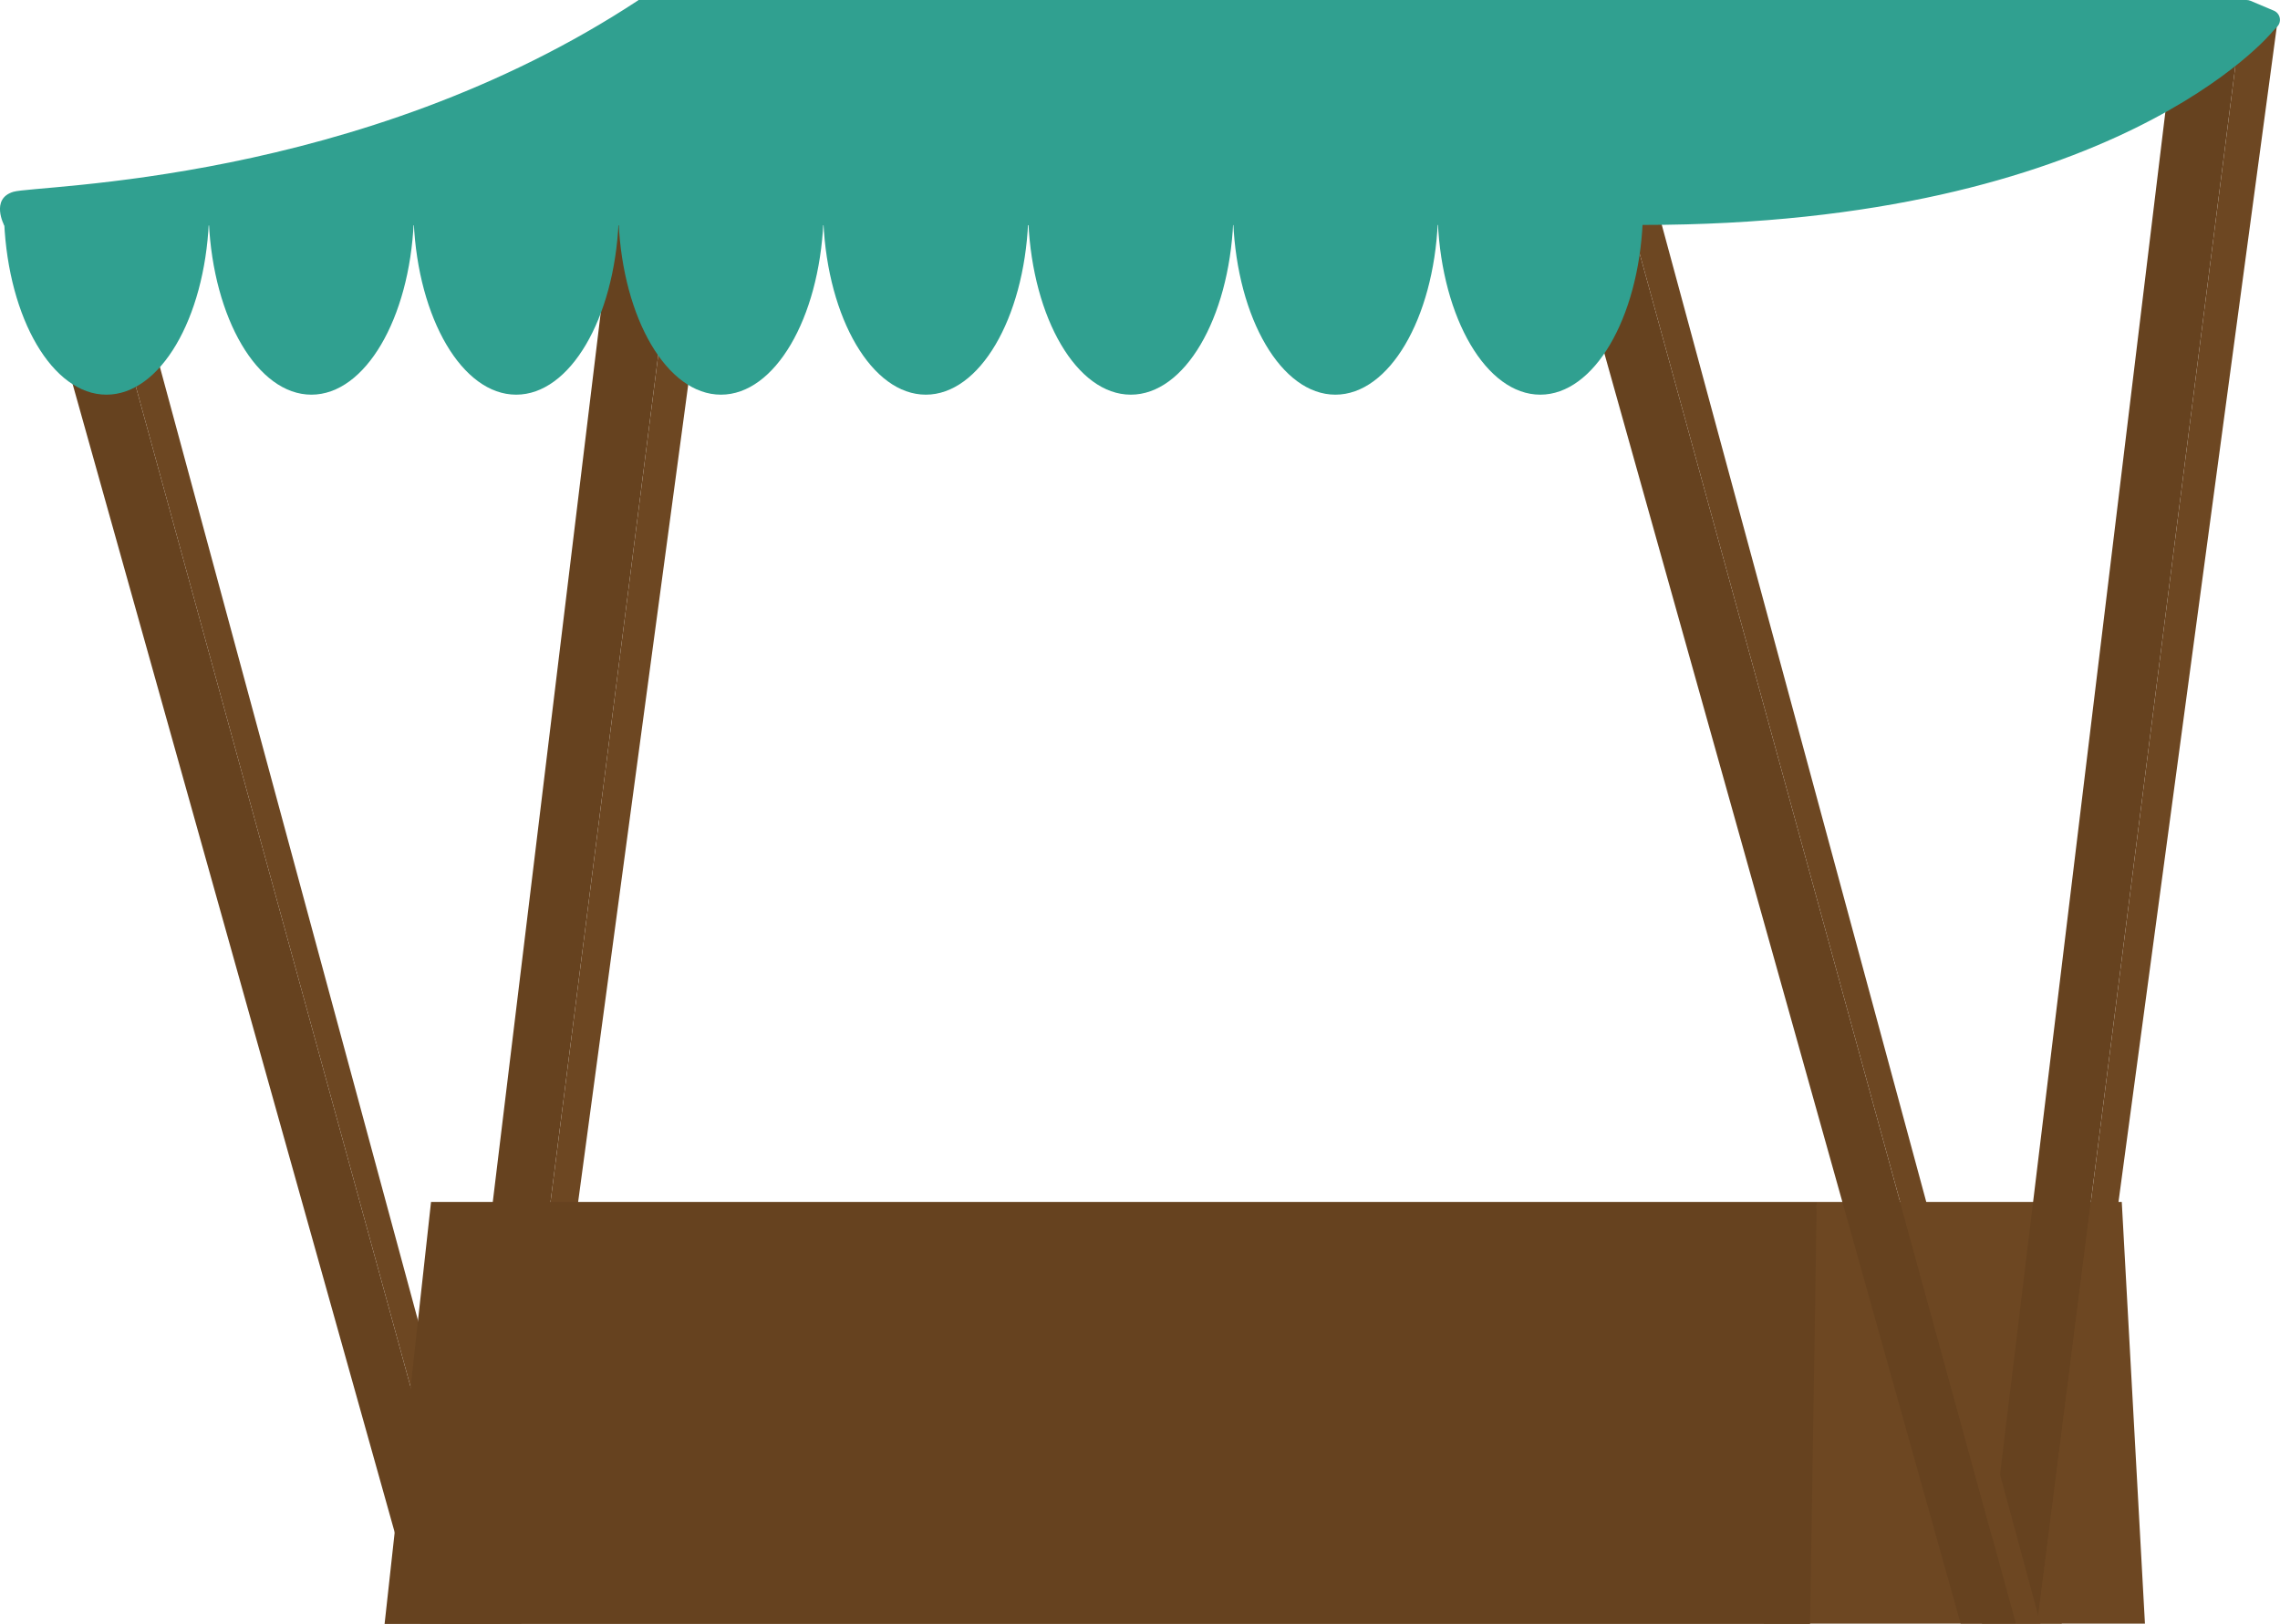
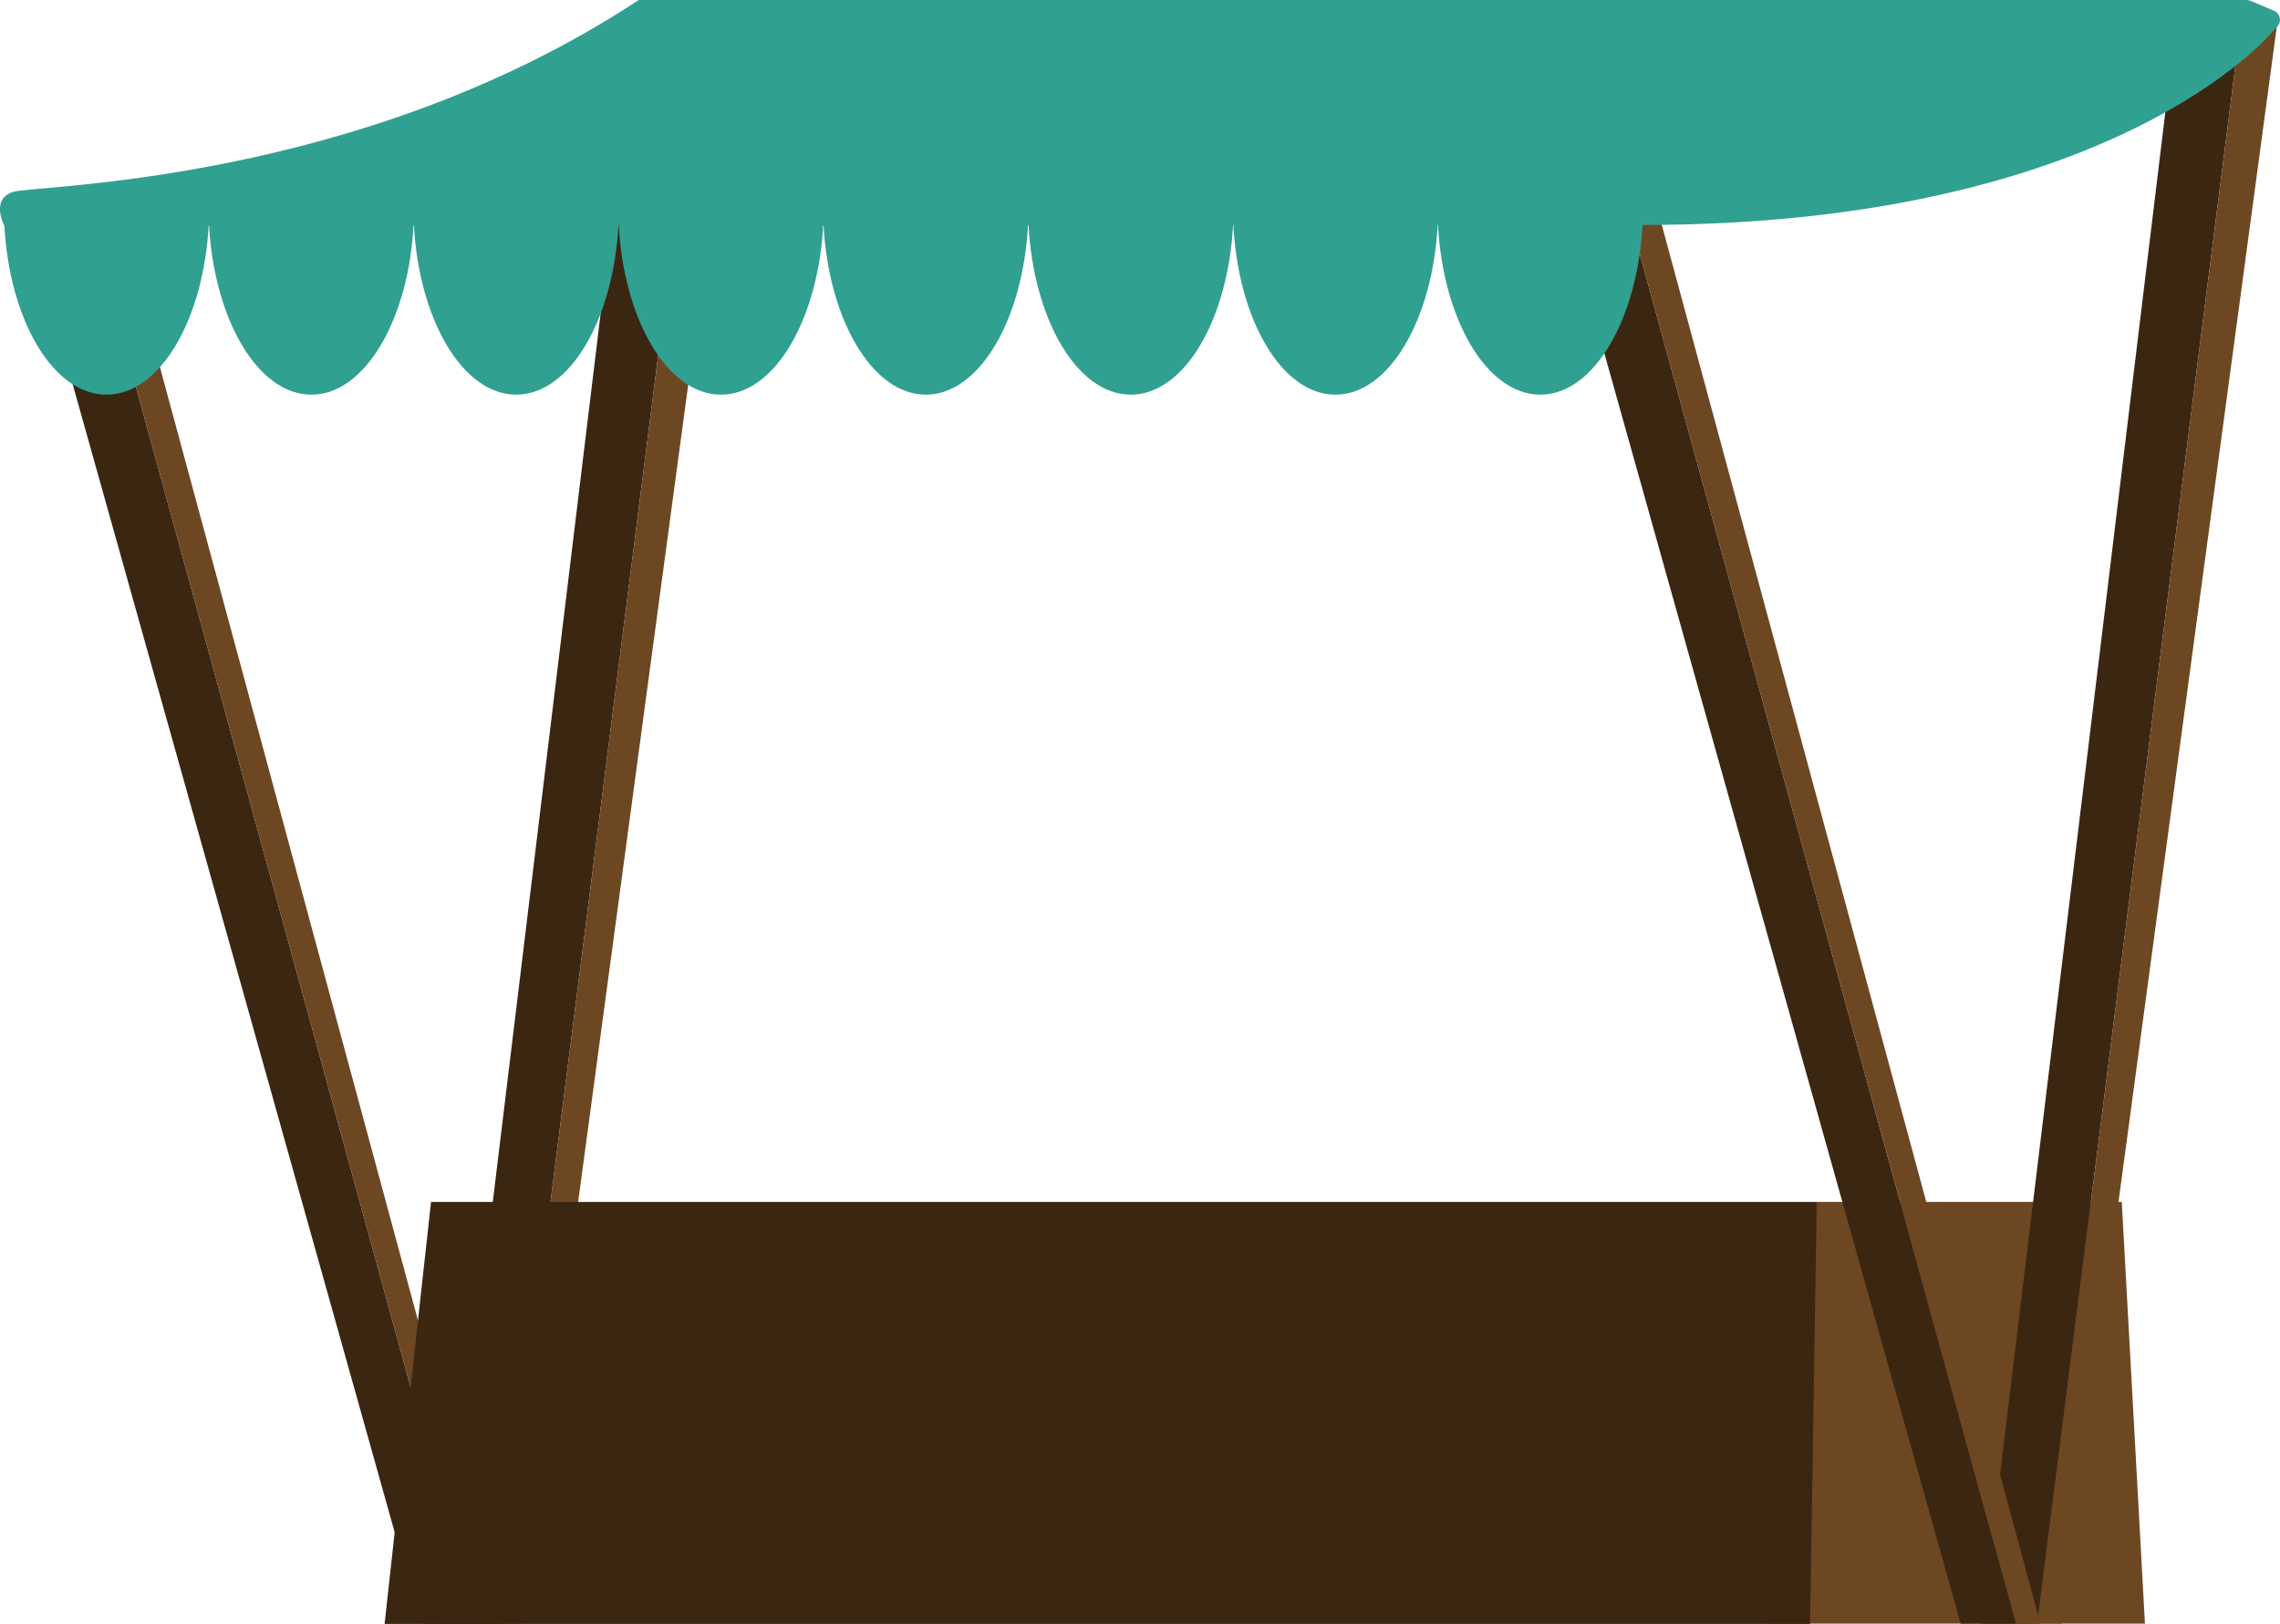
<svg xmlns="http://www.w3.org/2000/svg" width="229.25" height="163.31" viewBox="0 0 229.25 163.31">
  <defs>
    <style>
      .cls-1 {
-         fill: #66421f;
+         fill: #3b2612;
      }

      .cls-2 {
        fill: #6d4722;
      }

      .cls-3 {
        fill: #30a090;
      }
    </style>
  </defs>
  <g id="Layer_2" data-name="Layer 2">
    <g id="_0" data-name="0">
      <g>
        <g>
          <g>
            <polygon class="cls-1" points="70.69 0.27 64.22 0 44.4 163.28 49.96 163.28 70.69 0.27" />
            <polygon class="cls-2" points="70.69 0.27 74.15 1.92 52.42 163.28 49.96 163.28 70.69 0.27" />
          </g>
          <g>
            <polygon class="cls-1" points="8.55 20.27 2.08 20 42.26 163.28 47.82 163.28 8.55 20.27" />
            <polygon class="cls-2" points="8.55 20.27 12.02 21.91 50.28 163.28 47.82 163.28 8.55 20.27" />
          </g>
        </g>
        <g>
          <polygon class="cls-2" points="182.67 120.87 213.34 120.87 215.67 163.28 177.34 163.28 182.67 120.87" />
          <polygon class="cls-1" points="38.67 163.31 43.34 120.87 182.67 120.87 182 163.31 38.67 163.31" />
        </g>
        <g>
          <g>
            <polygon class="cls-1" points="225.57 0.27 219.09 0 199.28 163.28 204.84 163.28 225.57 0.27" />
            <polygon class="cls-2" points="225.57 0.27 229.03 1.92 207.3 163.28 204.84 163.28 225.57 0.27" />
          </g>
          <g>
            <polygon class="cls-1" points="163.43 20.27 156.96 20 197.14 163.28 202.7 163.28 163.43 20.27" />
            <polygon class="cls-2" points="163.43 20.27 166.9 21.91 205.16 163.28 202.7 163.28 163.43 20.27" />
          </g>
        </g>
        <g>
          <path class="cls-3" d="M228.48,3.2s-15.81,19.42-63.31,19.42L.43,22.68S-1,20,1.34,19.29,36.09,18.55,64.22,0H225.88a1.1,1.1,0,0,1,.4.08l2.37,1a1,1,0,0,1,.26,1.66Z" />
          <g>
            <path class="cls-3" d="M165.17,22.34c-.45,9.71-4.89,17.35-10.3,17.35s-9.85-7.64-10.3-17.35Z" />
            <path class="cls-3" d="M144.57,22.34c-.44,9.71-4.88,17.35-10.3,17.35S124.42,32.05,124,22.34Z" />
            <path class="cls-3" d="M124,22.34c-.45,9.71-4.88,17.35-10.3,17.35s-9.85-7.64-10.3-17.35Z" />
            <path class="cls-3" d="M103.38,22.34c-.44,9.71-4.88,17.35-10.29,17.35s-9.85-7.64-10.3-17.35Z" />
            <path class="cls-3" d="M82.79,22.34c-.45,9.71-4.88,17.35-10.3,17.35S62.64,32.05,62.2,22.34Z" />
            <path class="cls-3" d="M62.2,22.34c-.45,9.71-4.88,17.35-10.3,17.35s-9.85-7.64-10.3-17.35Z" />
            <path class="cls-3" d="M41.6,22.34c-.44,9.71-4.88,17.35-10.29,17.35S21.46,32.05,21,22.34Z" />
            <path class="cls-3" d="M21,22.34c-.45,9.71-4.88,17.35-10.3,17.35S.86,32.05.42,22.34Z" />
          </g>
        </g>
      </g>
    </g>
  </g>
</svg>
